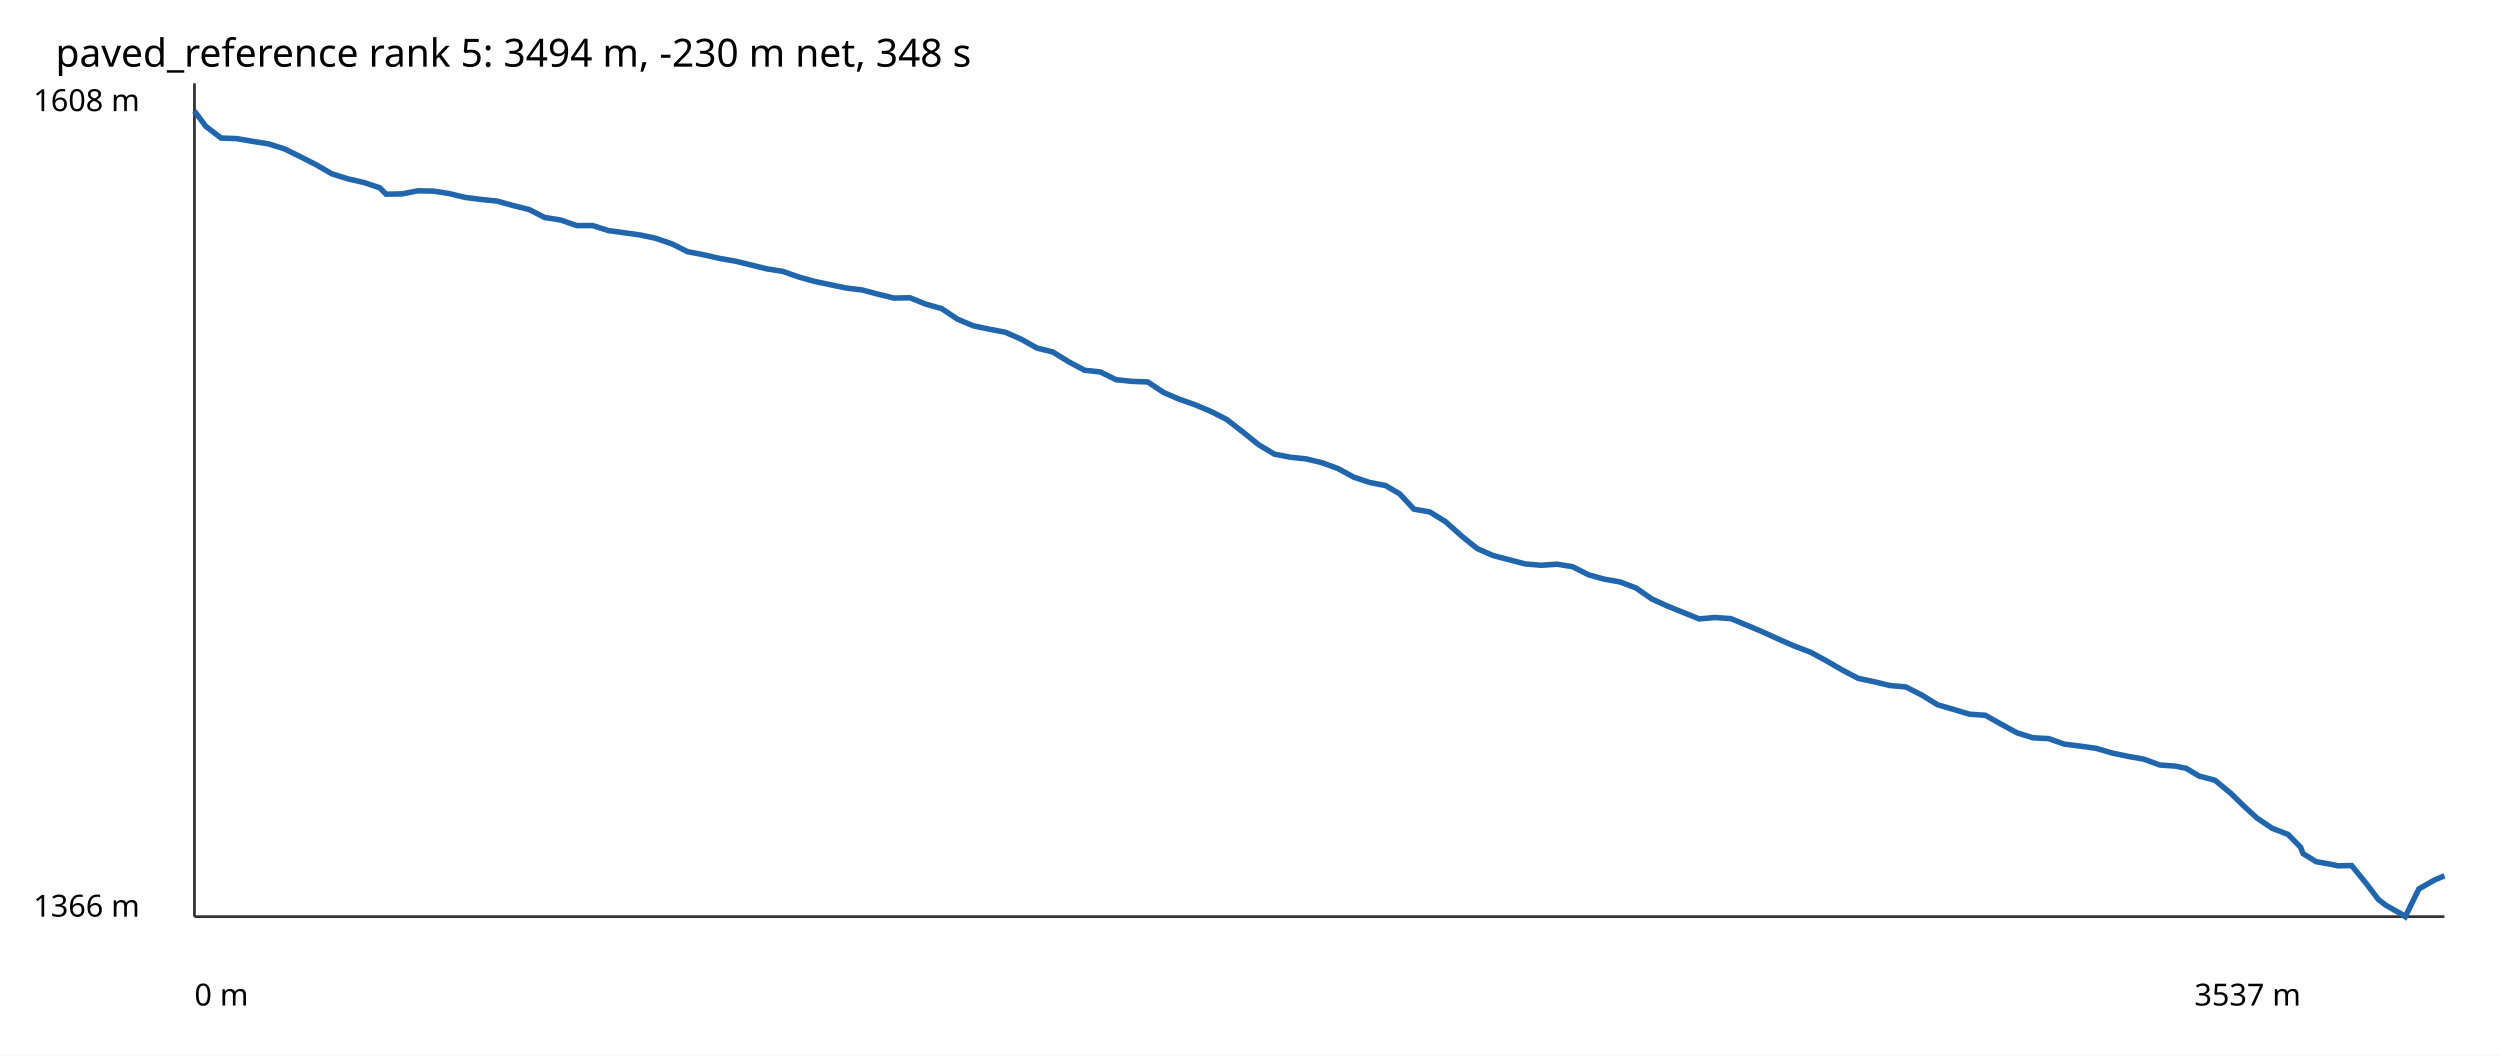
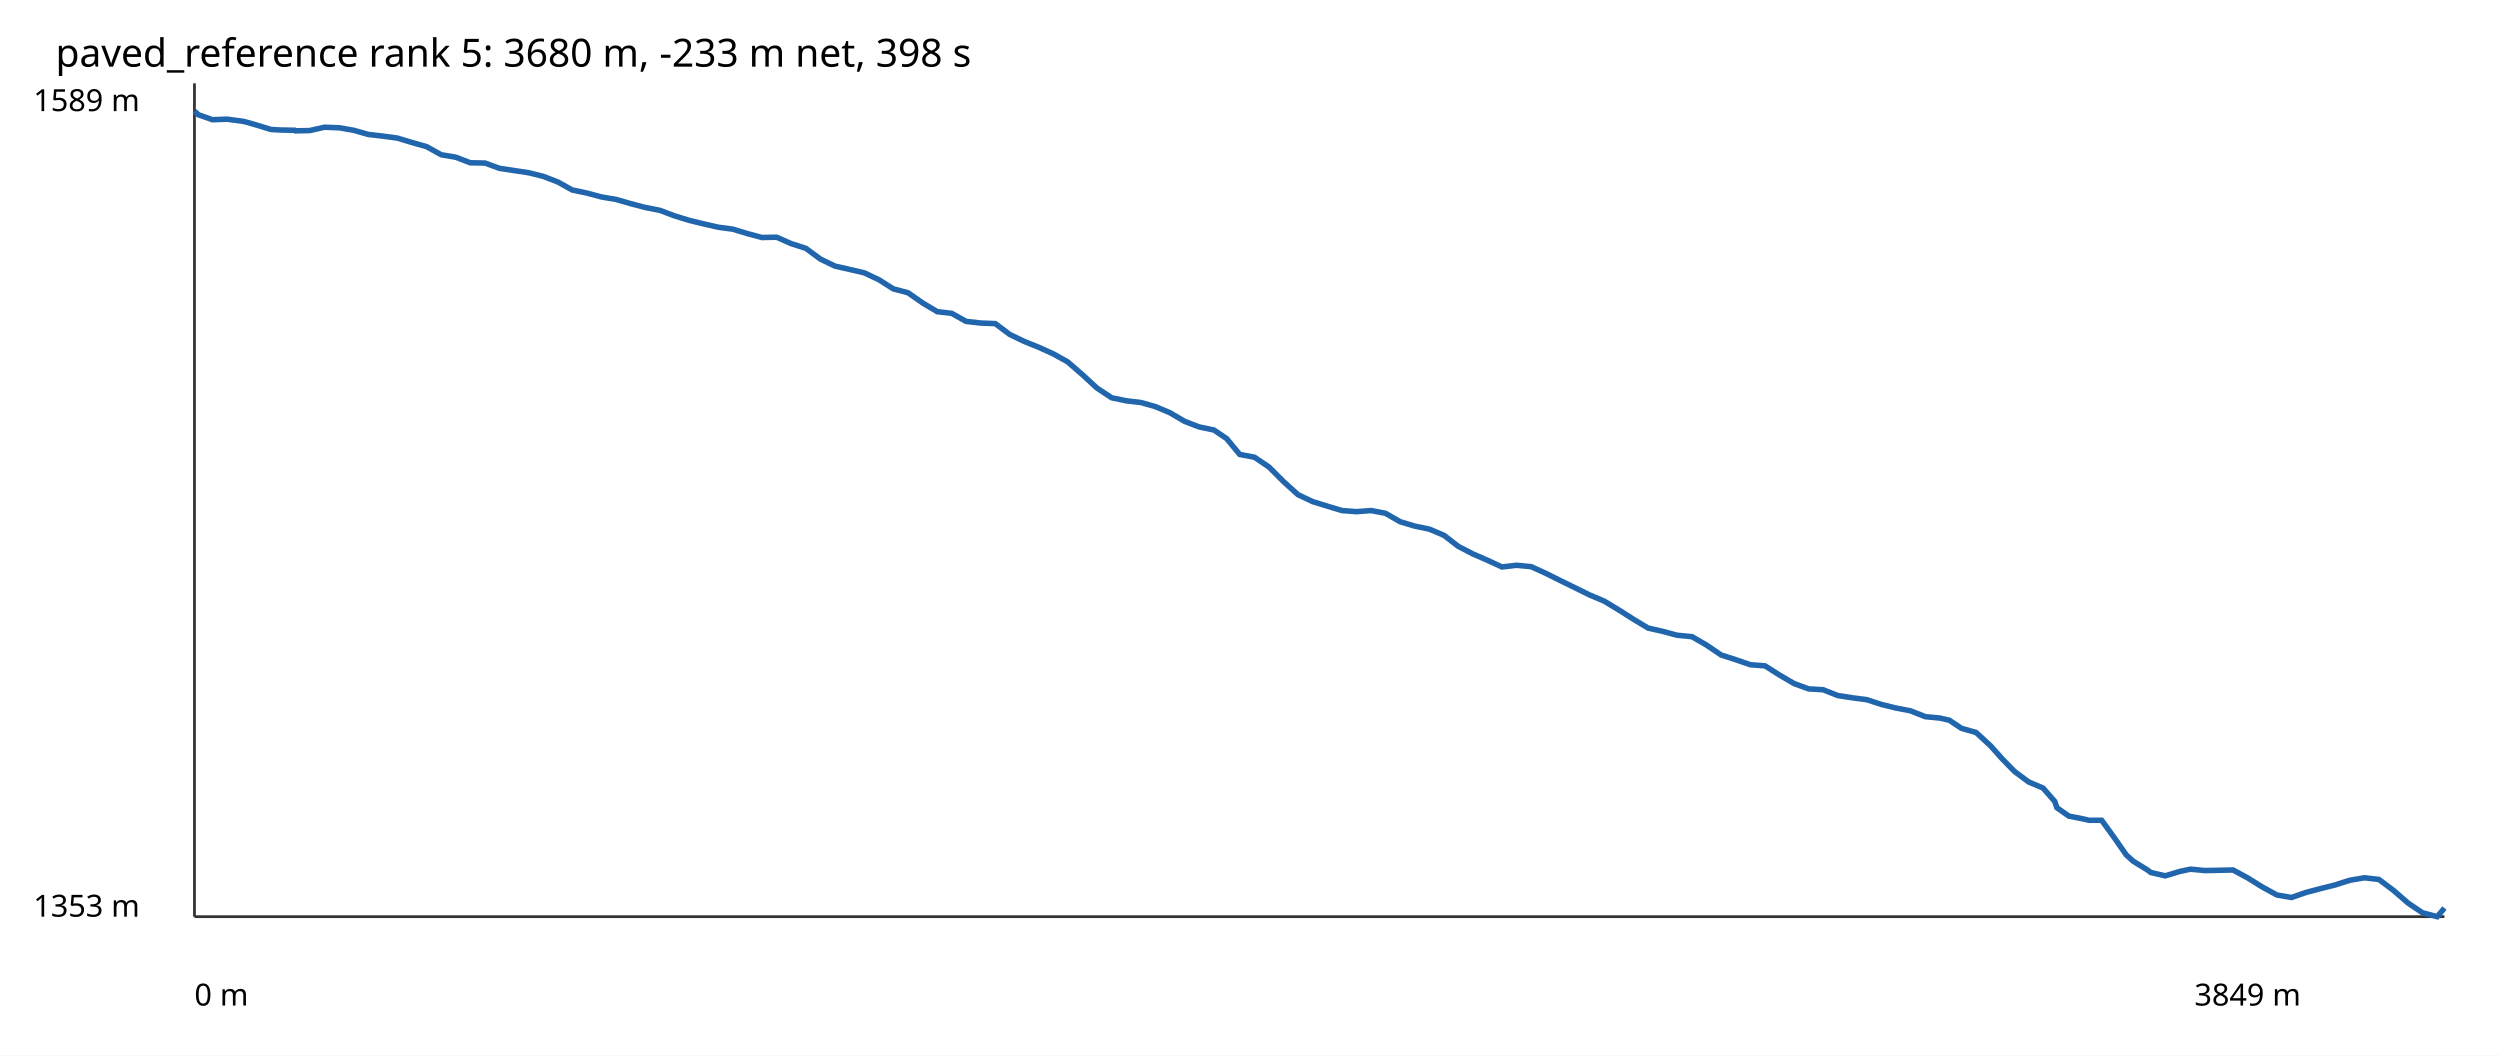
<svg xmlns="http://www.w3.org/2000/svg" width="900" height="380">
  <rect width="100%" height="100%" fill="white" />
-   <text x="20" y="24" font-family="sans-serif" font-size="14">paved_reference rank 5: 3494 m, -230 m net, 348 s</text>
+   <text x="20" y="24" font-family="sans-serif" font-size="14">paved_reference rank 5: 3680 m, -233 m net, 398 s</text>
  <line x1="70" y1="330" x2="880" y2="330" stroke="#333" />
  <line x1="70" y1="30" x2="70" y2="330" stroke="#333" />
-   <polyline points="70.0,40.0 74.1,45.5 79.6,49.7 85.2,49.9 91.0,50.9 96.7,51.8 102.4,53.6 108.1,56.4 113.8,59.3 119.5,62.6 125.3,64.4 131.0,65.7 136.7,67.6 139.0,69.9 144.7,69.8 150.4,68.7 156.1,68.8 161.8,69.7 167.6,71.1 173.2,71.8 179.0,72.4 184.7,74.0 190.4,75.4 196.1,78.3 201.8,79.2 207.6,81.2 213.3,81.2 219.0,83.0 224.7,83.8 230.5,84.6 236.1,85.8 241.9,87.8 247.5,90.6 253.2,91.7 258.9,93.0 264.6,94.0 270.4,95.4 276.1,96.8 281.8,97.7 287.5,99.7 293.2,101.3 298.9,102.5 304.7,103.7 310.4,104.4 316.1,105.9 321.8,107.3 327.6,107.2 333.3,109.5 339.0,111.1 344.7,114.9 350.4,117.3 356.1,118.5 361.9,119.6 367.6,122.1 373.3,125.3 379.0,126.7 384.8,130.3 390.5,133.3 396.1,133.9 401.8,136.7 407.6,137.3 413.2,137.5 418.9,141.3 424.5,143.7 430.2,145.7 435.9,148.1 441.6,151.0 447.4,155.5 453.1,160.1 458.8,163.5 464.5,164.6 470.2,165.2 476.0,166.6 481.7,168.7 487.4,171.8 493.1,173.7 498.8,174.8 503.9,177.8 509.0,183.3 514.7,184.3 520.4,187.8 526.1,192.9 531.8,197.5 537.5,200.0 543.3,201.5 549.0,203.0 554.7,203.5 560.4,203.1 566.1,204.0 571.8,206.9 577.5,208.5 583.2,209.5 589.0,211.7 594.6,215.6 600.3,218.2 606.0,220.5 611.7,222.8 617.4,222.3 623.1,222.7 628.9,225.1 634.6,227.5 640.3,230.1 646.0,232.6 651.8,234.8 657.5,237.9 663.2,241.2 668.9,244.2 674.6,245.4 680.4,246.8 686.1,247.3 691.8,250.2 697.5,253.7 703.3,255.4 709.0,257.1 714.7,257.5 720.4,260.7 726.1,263.8 731.8,265.6 737.5,265.9 743.2,267.9 748.9,268.6 754.6,269.4 760.4,271.1 766.1,272.3 771.8,273.3 777.5,275.4 783.1,275.8 787.0,276.6 791.7,279.4 797.4,280.9 803.1,285.6 807.7,290.1 812.5,294.5 818.0,298.2 823.7,300.4 828.2,305.0 829.1,307.3 833.8,310.2 839.4,311.2 841.7,311.7 846.6,311.6 851.8,318.0 856.2,323.8 858.9,325.9 864.6,329.1 865.9,330.0 870.8,320.0 876.6,316.7 880.0,315.3" fill="none" stroke="#2166ac" stroke-width="2" />
+   <polyline points="70.0,40.0 71.4,41.3 76.5,43.1 81.7,42.9 87.0,43.6 88.1,43.8 92.3,45.0 97.5,46.6 100.9,46.8 106.1,46.9 106.3,47.1 111.5,47.0 116.8,45.8 122.1,46.0 127.3,46.9 132.6,48.4 137.8,49.0 143.0,49.7 148.3,51.3 153.6,52.8 158.8,55.7 164.1,56.6 169.3,58.6 174.6,58.7 179.8,60.6 185.1,61.4 190.4,62.2 195.6,63.5 200.8,65.5 206.0,68.4 211.3,69.5 216.5,70.9 221.8,71.8 227.0,73.3 232.3,74.7 237.5,75.7 242.8,77.7 248.0,79.3 253.3,80.6 258.6,81.8 263.8,82.5 269.1,84.1 274.3,85.5 279.6,85.4 284.8,87.7 290.1,89.4 295.4,93.3 300.6,95.8 305.9,97.0 311.1,98.2 316.4,100.7 321.6,104.0 326.9,105.4 332.2,109.1 337.4,112.2 342.6,112.8 347.8,115.7 353.1,116.3 358.3,116.5 363.5,120.4 368.7,122.9 373.9,125.0 379.2,127.4 384.4,130.3 389.7,134.9 394.9,139.7 400.2,143.2 405.5,144.3 410.7,144.9 416.0,146.4 421.2,148.6 426.5,151.7 431.7,153.7 437.0,154.8 441.6,157.9 446.3,163.6 451.6,164.6 456.8,168.1 462.1,173.4 467.3,178.1 472.6,180.6 477.8,182.2 483.1,183.8 488.3,184.2 493.6,183.8 498.8,184.8 504.0,187.8 509.3,189.4 514.6,190.5 519.8,192.7 525.0,196.7 530.2,199.4 535.5,201.7 540.7,204.1 546.0,203.5 551.2,204.0 556.5,206.4 561.7,209.0 567.0,211.6 572.3,214.2 577.5,216.4 582.8,219.6 588.0,222.9 593.3,226.1 598.6,227.3 603.8,228.7 609.1,229.2 614.3,232.2 619.6,235.8 624.9,237.5 630.1,239.3 635.4,239.7 640.6,243.0 645.9,246.1 651.1,248.0 656.3,248.3 661.6,250.4 666.8,251.2 672.1,251.9 677.3,253.6 682.6,254.9 687.8,255.9 693.1,258.0 698.3,258.5 701.8,259.3 706.1,262.2 711.4,263.7 716.6,268.5 720.8,273.2 725.2,277.7 730.3,281.5 735.5,283.7 739.7,288.5 740.5,290.8 744.8,293.8 749.9,294.8 752.0,295.3 756.6,295.3 761.3,301.8 765.4,307.7 767.9,310.0 773.1,313.2 774.3,314.1 779.5,315.3 784.8,313.7 788.6,312.9 793.7,313.4 798.9,313.3 803.9,313.2 809.1,316.0 814.4,319.3 819.7,322.2 824.9,323.1 830.1,321.3 835.4,319.9 840.6,318.6 845.9,316.9 851.2,316.0 856.4,316.6 861.6,320.5 866.9,325.1 872.1,328.6 877.4,330.0 880.0,326.9" fill="none" stroke="#2166ac" stroke-width="2" />
  <text x="70" y="362" font-family="sans-serif" font-size="11">0 m</text>
-   <text x="790" y="362" font-family="sans-serif" font-size="11">3537 m</text>
-   <text x="12" y="40" font-family="sans-serif" font-size="11">1608 m</text>
-   <text x="12" y="330" font-family="sans-serif" font-size="11">1366 m</text>
+   <text x="790" y="362" font-family="sans-serif" font-size="11">3849 m</text>
+   <text x="12" y="40" font-family="sans-serif" font-size="11">1589 m</text>
+   <text x="12" y="330" font-family="sans-serif" font-size="11">1353 m</text>
</svg>
